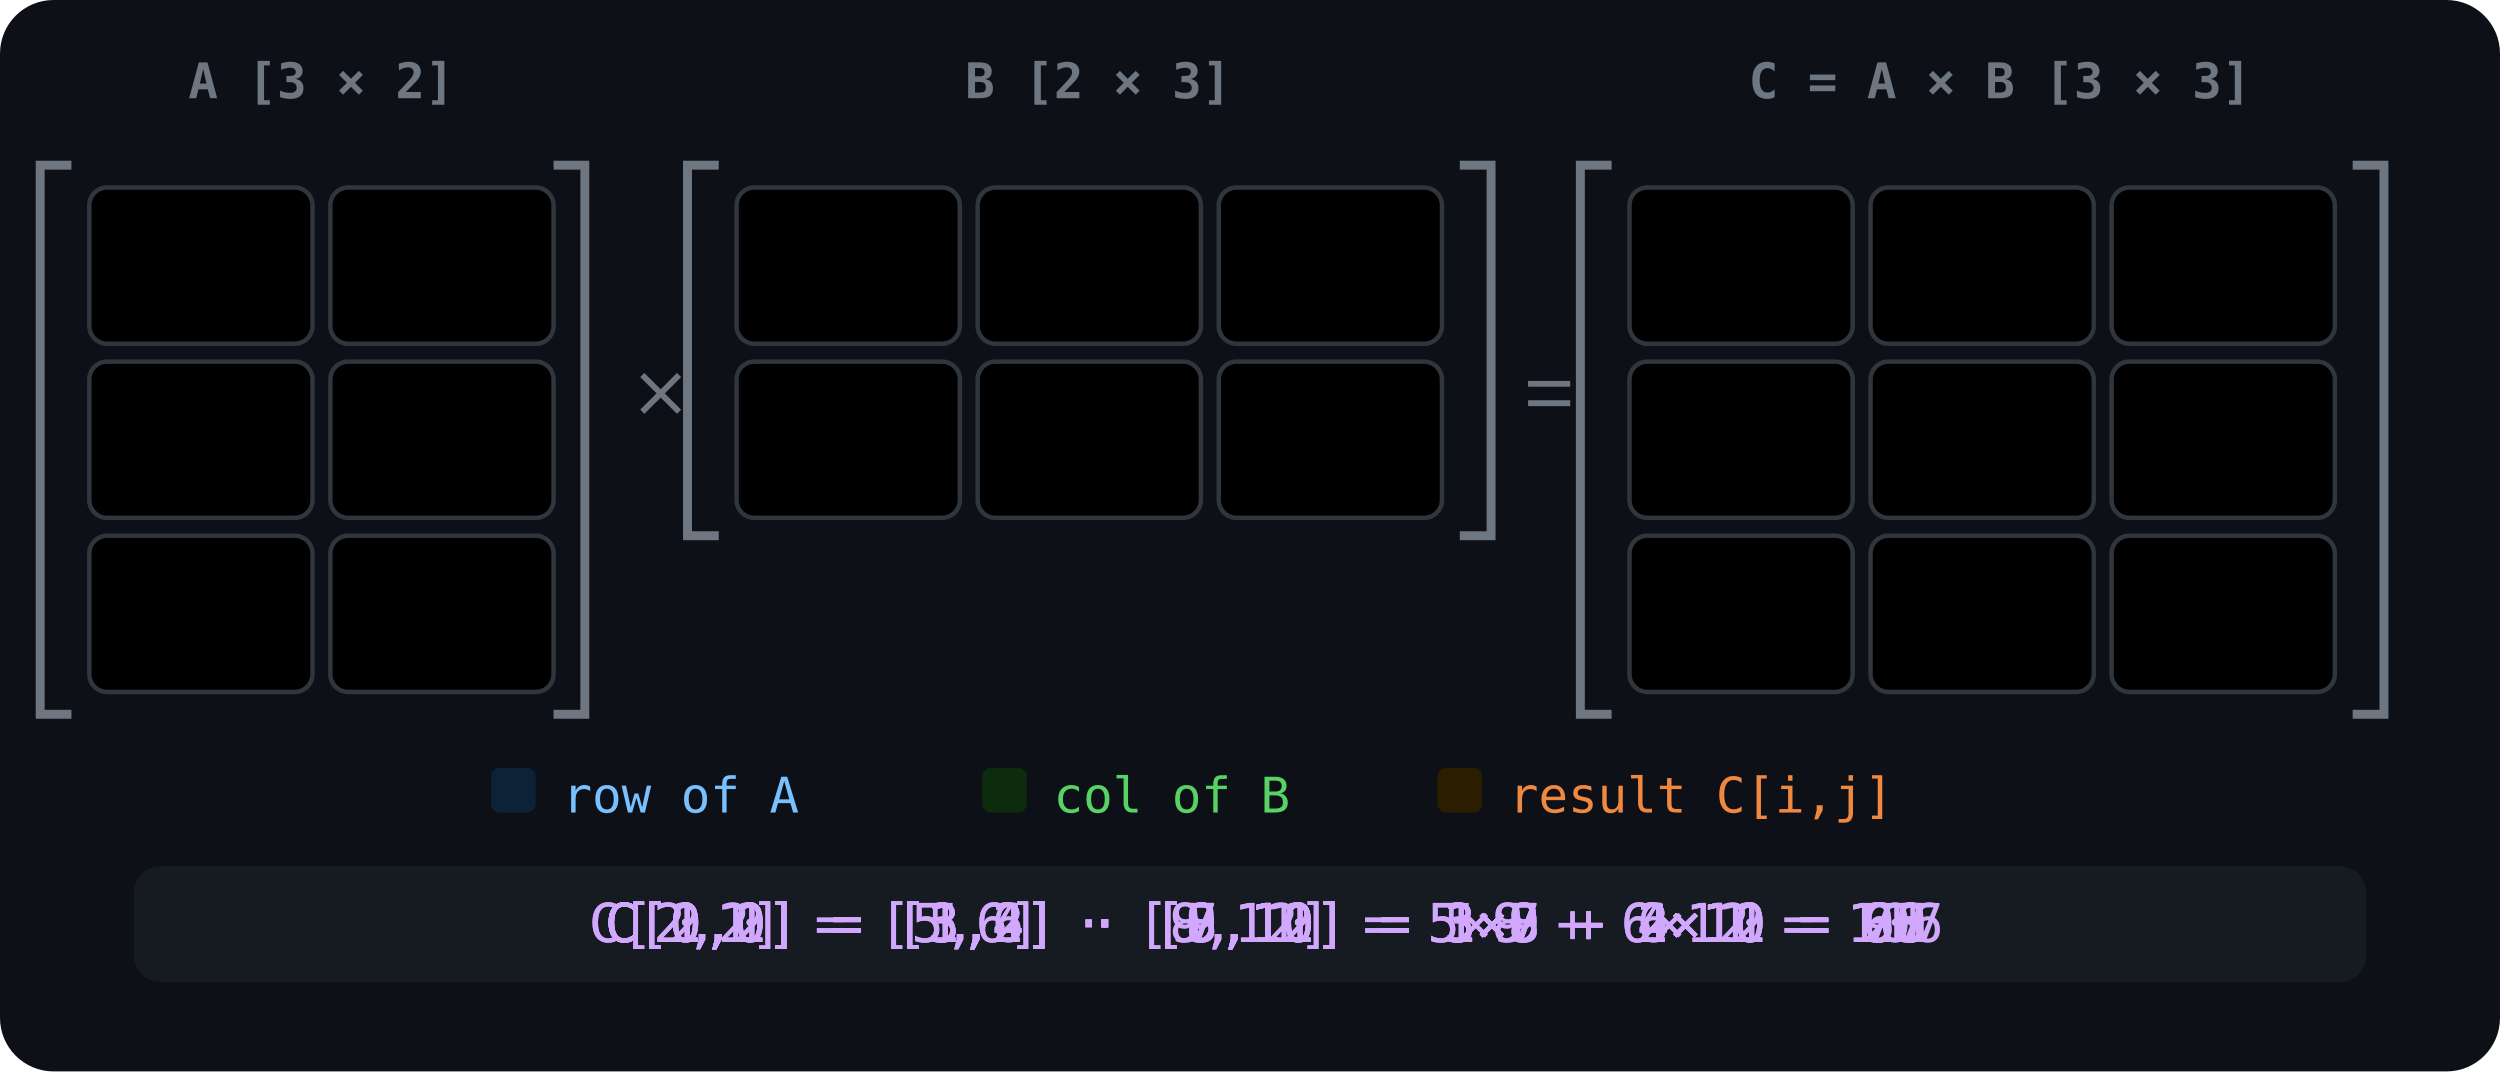
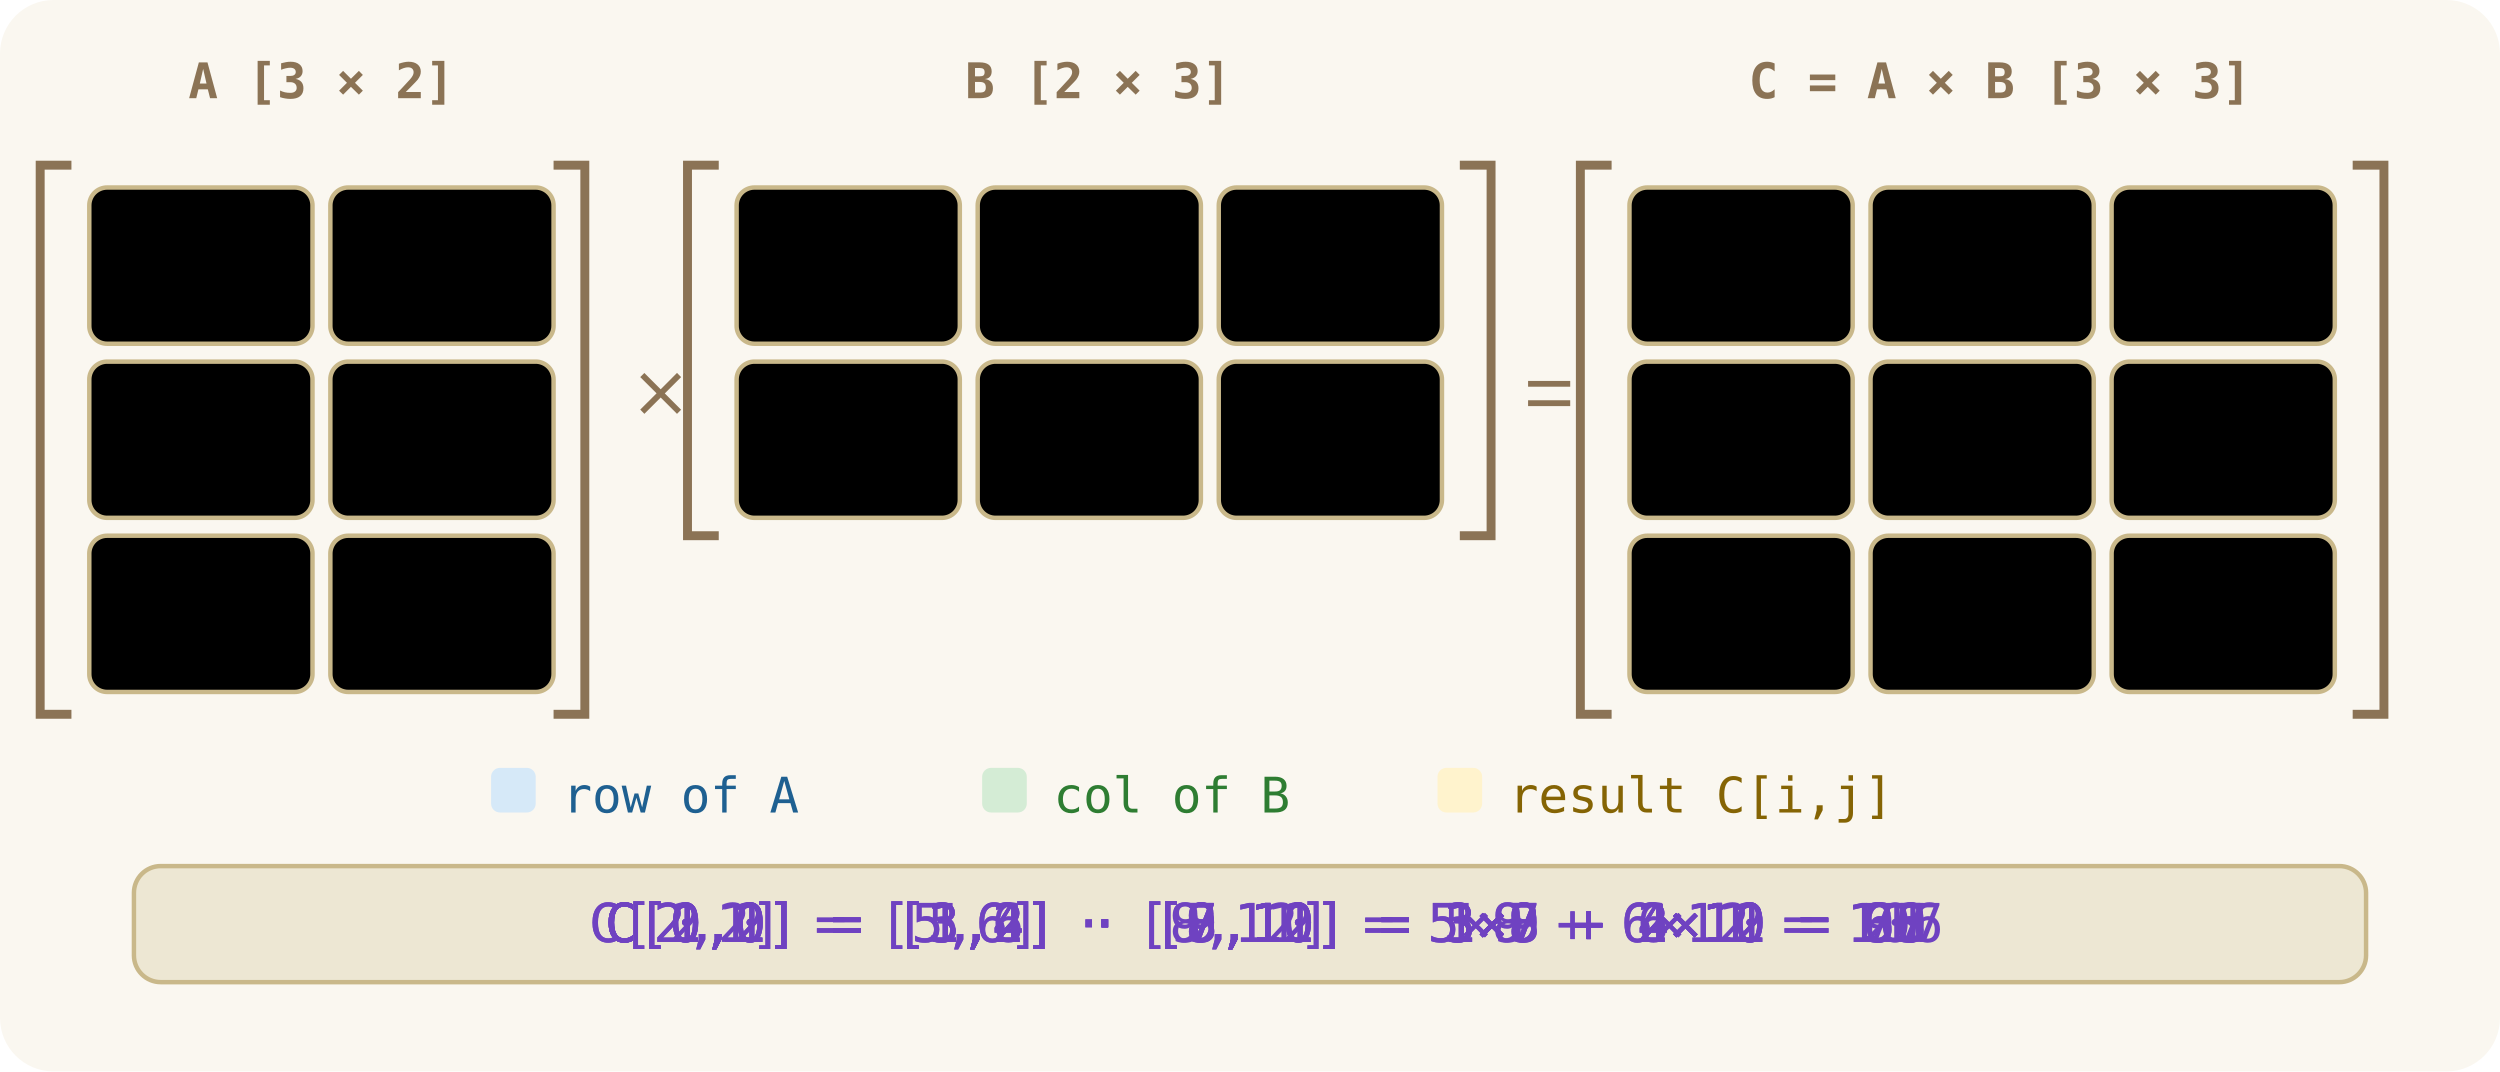
<svg xmlns="http://www.w3.org/2000/svg" viewBox="0 0 560 240" width="560" height="240">
-   <rect width="560" height="240" fill="#0d1117" rx="12" />
-   <text x="72" y="22" text-anchor="middle" fill="#6e7681" font-family="monospace" font-size="11" font-weight="600">A  [3 × 2]</text>
-   <text x="246" y="22" text-anchor="middle" fill="#6e7681" font-family="monospace" font-size="11" font-weight="600">B  [2 × 3]</text>
-   <text x="448" y="22" text-anchor="middle" fill="#6e7681" font-family="monospace" font-size="11" font-weight="600">C = A × B  [3 × 3]</text>
-   <path d="M 16,37 L 9,37 L 9,160 L 16,160" fill="none" stroke="#6e7681" stroke-width="2" />
-   <path d="M 124,37 L 131,37 L 131,160 L 124,160" fill="none" stroke="#6e7681" stroke-width="2" />
-   <path d="M 161,37 L 154,37 L 154,120 L 161,120" fill="none" stroke="#6e7681" stroke-width="2" />
-   <path d="M 327,37 L 334,37 L 334,120 L 327,120" fill="none" stroke="#6e7681" stroke-width="2" />
-   <path d="M 361,37 L 354,37 L 354,160 L 361,160" fill="none" stroke="#6e7681" stroke-width="2" />
-   <path d="M 527,37 L 534,37 L 534,160 L 527,160" fill="none" stroke="#6e7681" stroke-width="2" />
-   <text x="148" y="96" text-anchor="middle" fill="#6e7681" font-family="serif" font-size="22">×</text>
-   <text x="347" y="96" text-anchor="middle" fill="#6e7681" font-family="serif" font-size="22">=</text>
-   <rect x="20" y="42" width="50" height="35" rx="4" stroke="#30363d" stroke-width="1">
-     <animate attributeName="fill" values="#0d2137;#0d2137;#0d2137;#161b22;#161b22;#161b22;#161b22;#161b22;#161b22" keyTimes="0;0.111;0.222;0.333;0.444;0.556;0.667;0.778;0.889" dur="18s" calcMode="discrete" repeatCount="indefinite" />
+   <rect width="560" height="240" fill="#faf7f0" rx="12" />
+   <text x="72" y="22" text-anchor="middle" fill="#8b7355" font-family="monospace" font-size="11" font-weight="600">A  [3 × 2]</text>
+   <text x="246" y="22" text-anchor="middle" fill="#8b7355" font-family="monospace" font-size="11" font-weight="600">B  [2 × 3]</text>
+   <text x="448" y="22" text-anchor="middle" fill="#8b7355" font-family="monospace" font-size="11" font-weight="600">C = A × B  [3 × 3]</text>
+   <path d="M 16,37 L 9,37 L 9,160 L 16,160" fill="none" stroke="#8b7355" stroke-width="2" />
+   <path d="M 124,37 L 131,37 L 131,160 L 124,160" fill="none" stroke="#8b7355" stroke-width="2" />
+   <path d="M 161,37 L 154,37 L 154,120 L 161,120" fill="none" stroke="#8b7355" stroke-width="2" />
+   <path d="M 327,37 L 334,37 L 334,120 L 327,120" fill="none" stroke="#8b7355" stroke-width="2" />
+   <path d="M 361,37 L 354,37 L 354,160 L 361,160" fill="none" stroke="#8b7355" stroke-width="2" />
+   <path d="M 527,37 L 534,37 L 534,160 L 527,160" fill="none" stroke="#8b7355" stroke-width="2" />
+   <text x="148" y="96" text-anchor="middle" fill="#8b7355" font-family="serif" font-size="22">×</text>
+   <text x="347" y="96" text-anchor="middle" fill="#8b7355" font-family="serif" font-size="22">=</text>
+   <rect x="20" y="42" width="50" height="35" rx="4" stroke="#c9b88a" stroke-width="1">
+     <animate attributeName="fill" values="#d6e9f8;#d6e9f8;#d6e9f8;#ffffff;#ffffff;#ffffff;#ffffff;#ffffff;#ffffff" keyTimes="0;0.111;0.222;0.333;0.444;0.556;0.667;0.778;0.889" dur="18s" calcMode="discrete" repeatCount="indefinite" />
  </rect>
  <text x="45" y="64" text-anchor="middle" font-family="monospace" font-size="15" font-weight="600">
-     <animate attributeName="fill" values="#79c0ff;#79c0ff;#79c0ff;#8b949e;#8b949e;#8b949e;#8b949e;#8b949e;#8b949e" keyTimes="0;0.111;0.222;0.333;0.444;0.556;0.667;0.778;0.889" dur="18s" calcMode="discrete" repeatCount="indefinite" />
+     <animate attributeName="fill" values="#1e6091;#1e6091;#1e6091;#2c2416;#2c2416;#2c2416;#2c2416;#2c2416;#2c2416" keyTimes="0;0.111;0.222;0.333;0.444;0.556;0.667;0.778;0.889" dur="18s" calcMode="discrete" repeatCount="indefinite" />
    1
  </text>
-   <rect x="74" y="42" width="50" height="35" rx="4" stroke="#30363d" stroke-width="1">
-     <animate attributeName="fill" values="#0d2137;#0d2137;#0d2137;#161b22;#161b22;#161b22;#161b22;#161b22;#161b22" keyTimes="0;0.111;0.222;0.333;0.444;0.556;0.667;0.778;0.889" dur="18s" calcMode="discrete" repeatCount="indefinite" />
+   <rect x="74" y="42" width="50" height="35" rx="4" stroke="#c9b88a" stroke-width="1">
+     <animate attributeName="fill" values="#d6e9f8;#d6e9f8;#d6e9f8;#ffffff;#ffffff;#ffffff;#ffffff;#ffffff;#ffffff" keyTimes="0;0.111;0.222;0.333;0.444;0.556;0.667;0.778;0.889" dur="18s" calcMode="discrete" repeatCount="indefinite" />
  </rect>
  <text x="99" y="64" text-anchor="middle" font-family="monospace" font-size="15" font-weight="600">
-     <animate attributeName="fill" values="#79c0ff;#79c0ff;#79c0ff;#8b949e;#8b949e;#8b949e;#8b949e;#8b949e;#8b949e" keyTimes="0;0.111;0.222;0.333;0.444;0.556;0.667;0.778;0.889" dur="18s" calcMode="discrete" repeatCount="indefinite" />
+     <animate attributeName="fill" values="#1e6091;#1e6091;#1e6091;#2c2416;#2c2416;#2c2416;#2c2416;#2c2416;#2c2416" keyTimes="0;0.111;0.222;0.333;0.444;0.556;0.667;0.778;0.889" dur="18s" calcMode="discrete" repeatCount="indefinite" />
    2
  </text>
-   <rect x="20" y="81" width="50" height="35" rx="4" stroke="#30363d" stroke-width="1">
-     <animate attributeName="fill" values="#161b22;#161b22;#161b22;#0d2137;#0d2137;#0d2137;#161b22;#161b22;#161b22" keyTimes="0;0.111;0.222;0.333;0.444;0.556;0.667;0.778;0.889" dur="18s" calcMode="discrete" repeatCount="indefinite" />
+   <rect x="20" y="81" width="50" height="35" rx="4" stroke="#c9b88a" stroke-width="1">
+     <animate attributeName="fill" values="#ffffff;#ffffff;#ffffff;#d6e9f8;#d6e9f8;#d6e9f8;#ffffff;#ffffff;#ffffff" keyTimes="0;0.111;0.222;0.333;0.444;0.556;0.667;0.778;0.889" dur="18s" calcMode="discrete" repeatCount="indefinite" />
  </rect>
  <text x="45" y="103" text-anchor="middle" font-family="monospace" font-size="15" font-weight="600">
-     <animate attributeName="fill" values="#8b949e;#8b949e;#8b949e;#79c0ff;#79c0ff;#79c0ff;#8b949e;#8b949e;#8b949e" keyTimes="0;0.111;0.222;0.333;0.444;0.556;0.667;0.778;0.889" dur="18s" calcMode="discrete" repeatCount="indefinite" />
+     <animate attributeName="fill" values="#2c2416;#2c2416;#2c2416;#1e6091;#1e6091;#1e6091;#2c2416;#2c2416;#2c2416" keyTimes="0;0.111;0.222;0.333;0.444;0.556;0.667;0.778;0.889" dur="18s" calcMode="discrete" repeatCount="indefinite" />
    3
  </text>
-   <rect x="74" y="81" width="50" height="35" rx="4" stroke="#30363d" stroke-width="1">
-     <animate attributeName="fill" values="#161b22;#161b22;#161b22;#0d2137;#0d2137;#0d2137;#161b22;#161b22;#161b22" keyTimes="0;0.111;0.222;0.333;0.444;0.556;0.667;0.778;0.889" dur="18s" calcMode="discrete" repeatCount="indefinite" />
+   <rect x="74" y="81" width="50" height="35" rx="4" stroke="#c9b88a" stroke-width="1">
+     <animate attributeName="fill" values="#ffffff;#ffffff;#ffffff;#d6e9f8;#d6e9f8;#d6e9f8;#ffffff;#ffffff;#ffffff" keyTimes="0;0.111;0.222;0.333;0.444;0.556;0.667;0.778;0.889" dur="18s" calcMode="discrete" repeatCount="indefinite" />
  </rect>
  <text x="99" y="103" text-anchor="middle" font-family="monospace" font-size="15" font-weight="600">
-     <animate attributeName="fill" values="#8b949e;#8b949e;#8b949e;#79c0ff;#79c0ff;#79c0ff;#8b949e;#8b949e;#8b949e" keyTimes="0;0.111;0.222;0.333;0.444;0.556;0.667;0.778;0.889" dur="18s" calcMode="discrete" repeatCount="indefinite" />
+     <animate attributeName="fill" values="#2c2416;#2c2416;#2c2416;#1e6091;#1e6091;#1e6091;#2c2416;#2c2416;#2c2416" keyTimes="0;0.111;0.222;0.333;0.444;0.556;0.667;0.778;0.889" dur="18s" calcMode="discrete" repeatCount="indefinite" />
    4
  </text>
-   <rect x="20" y="120" width="50" height="35" rx="4" stroke="#30363d" stroke-width="1">
-     <animate attributeName="fill" values="#161b22;#161b22;#161b22;#161b22;#161b22;#161b22;#0d2137;#0d2137;#0d2137" keyTimes="0;0.111;0.222;0.333;0.444;0.556;0.667;0.778;0.889" dur="18s" calcMode="discrete" repeatCount="indefinite" />
+   <rect x="20" y="120" width="50" height="35" rx="4" stroke="#c9b88a" stroke-width="1">
+     <animate attributeName="fill" values="#ffffff;#ffffff;#ffffff;#ffffff;#ffffff;#ffffff;#d6e9f8;#d6e9f8;#d6e9f8" keyTimes="0;0.111;0.222;0.333;0.444;0.556;0.667;0.778;0.889" dur="18s" calcMode="discrete" repeatCount="indefinite" />
  </rect>
  <text x="45" y="142" text-anchor="middle" font-family="monospace" font-size="15" font-weight="600">
-     <animate attributeName="fill" values="#8b949e;#8b949e;#8b949e;#8b949e;#8b949e;#8b949e;#79c0ff;#79c0ff;#79c0ff" keyTimes="0;0.111;0.222;0.333;0.444;0.556;0.667;0.778;0.889" dur="18s" calcMode="discrete" repeatCount="indefinite" />
+     <animate attributeName="fill" values="#2c2416;#2c2416;#2c2416;#2c2416;#2c2416;#2c2416;#1e6091;#1e6091;#1e6091" keyTimes="0;0.111;0.222;0.333;0.444;0.556;0.667;0.778;0.889" dur="18s" calcMode="discrete" repeatCount="indefinite" />
    5
  </text>
-   <rect x="74" y="120" width="50" height="35" rx="4" stroke="#30363d" stroke-width="1">
-     <animate attributeName="fill" values="#161b22;#161b22;#161b22;#161b22;#161b22;#161b22;#0d2137;#0d2137;#0d2137" keyTimes="0;0.111;0.222;0.333;0.444;0.556;0.667;0.778;0.889" dur="18s" calcMode="discrete" repeatCount="indefinite" />
+   <rect x="74" y="120" width="50" height="35" rx="4" stroke="#c9b88a" stroke-width="1">
+     <animate attributeName="fill" values="#ffffff;#ffffff;#ffffff;#ffffff;#ffffff;#ffffff;#d6e9f8;#d6e9f8;#d6e9f8" keyTimes="0;0.111;0.222;0.333;0.444;0.556;0.667;0.778;0.889" dur="18s" calcMode="discrete" repeatCount="indefinite" />
  </rect>
  <text x="99" y="142" text-anchor="middle" font-family="monospace" font-size="15" font-weight="600">
-     <animate attributeName="fill" values="#8b949e;#8b949e;#8b949e;#8b949e;#8b949e;#8b949e;#79c0ff;#79c0ff;#79c0ff" keyTimes="0;0.111;0.222;0.333;0.444;0.556;0.667;0.778;0.889" dur="18s" calcMode="discrete" repeatCount="indefinite" />
+     <animate attributeName="fill" values="#2c2416;#2c2416;#2c2416;#2c2416;#2c2416;#2c2416;#1e6091;#1e6091;#1e6091" keyTimes="0;0.111;0.222;0.333;0.444;0.556;0.667;0.778;0.889" dur="18s" calcMode="discrete" repeatCount="indefinite" />
    6
  </text>
-   <rect x="165" y="42" width="50" height="35" rx="4" stroke="#30363d" stroke-width="1">
-     <animate attributeName="fill" values="#0d2b0d;#161b22;#161b22;#0d2b0d;#161b22;#161b22;#0d2b0d;#161b22;#161b22" keyTimes="0;0.111;0.222;0.333;0.444;0.556;0.667;0.778;0.889" dur="18s" calcMode="discrete" repeatCount="indefinite" />
+   <rect x="165" y="42" width="50" height="35" rx="4" stroke="#c9b88a" stroke-width="1">
+     <animate attributeName="fill" values="#d4ecd5;#ffffff;#ffffff;#d4ecd5;#ffffff;#ffffff;#d4ecd5;#ffffff;#ffffff" keyTimes="0;0.111;0.222;0.333;0.444;0.556;0.667;0.778;0.889" dur="18s" calcMode="discrete" repeatCount="indefinite" />
  </rect>
  <text x="190" y="64" text-anchor="middle" font-family="monospace" font-size="15" font-weight="600">
-     <animate attributeName="fill" values="#56d364;#8b949e;#8b949e;#56d364;#8b949e;#8b949e;#56d364;#8b949e;#8b949e" keyTimes="0;0.111;0.222;0.333;0.444;0.556;0.667;0.778;0.889" dur="18s" calcMode="discrete" repeatCount="indefinite" />
+     <animate attributeName="fill" values="#2e7d32;#2c2416;#2c2416;#2e7d32;#2c2416;#2c2416;#2e7d32;#2c2416;#2c2416" keyTimes="0;0.111;0.222;0.333;0.444;0.556;0.667;0.778;0.889" dur="18s" calcMode="discrete" repeatCount="indefinite" />
    7
  </text>
-   <rect x="219" y="42" width="50" height="35" rx="4" stroke="#30363d" stroke-width="1">
-     <animate attributeName="fill" values="#161b22;#0d2b0d;#161b22;#161b22;#0d2b0d;#161b22;#161b22;#0d2b0d;#161b22" keyTimes="0;0.111;0.222;0.333;0.444;0.556;0.667;0.778;0.889" dur="18s" calcMode="discrete" repeatCount="indefinite" />
+   <rect x="219" y="42" width="50" height="35" rx="4" stroke="#c9b88a" stroke-width="1">
+     <animate attributeName="fill" values="#ffffff;#d4ecd5;#ffffff;#ffffff;#d4ecd5;#ffffff;#ffffff;#d4ecd5;#ffffff" keyTimes="0;0.111;0.222;0.333;0.444;0.556;0.667;0.778;0.889" dur="18s" calcMode="discrete" repeatCount="indefinite" />
  </rect>
  <text x="244" y="64" text-anchor="middle" font-family="monospace" font-size="15" font-weight="600">
-     <animate attributeName="fill" values="#8b949e;#56d364;#8b949e;#8b949e;#56d364;#8b949e;#8b949e;#56d364;#8b949e" keyTimes="0;0.111;0.222;0.333;0.444;0.556;0.667;0.778;0.889" dur="18s" calcMode="discrete" repeatCount="indefinite" />
+     <animate attributeName="fill" values="#2c2416;#2e7d32;#2c2416;#2c2416;#2e7d32;#2c2416;#2c2416;#2e7d32;#2c2416" keyTimes="0;0.111;0.222;0.333;0.444;0.556;0.667;0.778;0.889" dur="18s" calcMode="discrete" repeatCount="indefinite" />
    8
  </text>
-   <rect x="273" y="42" width="50" height="35" rx="4" stroke="#30363d" stroke-width="1">
-     <animate attributeName="fill" values="#161b22;#161b22;#0d2b0d;#161b22;#161b22;#0d2b0d;#161b22;#161b22;#0d2b0d" keyTimes="0;0.111;0.222;0.333;0.444;0.556;0.667;0.778;0.889" dur="18s" calcMode="discrete" repeatCount="indefinite" />
+   <rect x="273" y="42" width="50" height="35" rx="4" stroke="#c9b88a" stroke-width="1">
+     <animate attributeName="fill" values="#ffffff;#ffffff;#d4ecd5;#ffffff;#ffffff;#d4ecd5;#ffffff;#ffffff;#d4ecd5" keyTimes="0;0.111;0.222;0.333;0.444;0.556;0.667;0.778;0.889" dur="18s" calcMode="discrete" repeatCount="indefinite" />
  </rect>
  <text x="298" y="64" text-anchor="middle" font-family="monospace" font-size="15" font-weight="600">
-     <animate attributeName="fill" values="#8b949e;#8b949e;#56d364;#8b949e;#8b949e;#56d364;#8b949e;#8b949e;#56d364" keyTimes="0;0.111;0.222;0.333;0.444;0.556;0.667;0.778;0.889" dur="18s" calcMode="discrete" repeatCount="indefinite" />
+     <animate attributeName="fill" values="#2c2416;#2c2416;#2e7d32;#2c2416;#2c2416;#2e7d32;#2c2416;#2c2416;#2e7d32" keyTimes="0;0.111;0.222;0.333;0.444;0.556;0.667;0.778;0.889" dur="18s" calcMode="discrete" repeatCount="indefinite" />
    9
  </text>
-   <rect x="165" y="81" width="50" height="35" rx="4" stroke="#30363d" stroke-width="1">
-     <animate attributeName="fill" values="#0d2b0d;#161b22;#161b22;#0d2b0d;#161b22;#161b22;#0d2b0d;#161b22;#161b22" keyTimes="0;0.111;0.222;0.333;0.444;0.556;0.667;0.778;0.889" dur="18s" calcMode="discrete" repeatCount="indefinite" />
+   <rect x="165" y="81" width="50" height="35" rx="4" stroke="#c9b88a" stroke-width="1">
+     <animate attributeName="fill" values="#d4ecd5;#ffffff;#ffffff;#d4ecd5;#ffffff;#ffffff;#d4ecd5;#ffffff;#ffffff" keyTimes="0;0.111;0.222;0.333;0.444;0.556;0.667;0.778;0.889" dur="18s" calcMode="discrete" repeatCount="indefinite" />
  </rect>
  <text x="190" y="103" text-anchor="middle" font-family="monospace" font-size="15" font-weight="600">
-     <animate attributeName="fill" values="#56d364;#8b949e;#8b949e;#56d364;#8b949e;#8b949e;#56d364;#8b949e;#8b949e" keyTimes="0;0.111;0.222;0.333;0.444;0.556;0.667;0.778;0.889" dur="18s" calcMode="discrete" repeatCount="indefinite" />
+     <animate attributeName="fill" values="#2e7d32;#2c2416;#2c2416;#2e7d32;#2c2416;#2c2416;#2e7d32;#2c2416;#2c2416" keyTimes="0;0.111;0.222;0.333;0.444;0.556;0.667;0.778;0.889" dur="18s" calcMode="discrete" repeatCount="indefinite" />
    10
  </text>
-   <rect x="219" y="81" width="50" height="35" rx="4" stroke="#30363d" stroke-width="1">
-     <animate attributeName="fill" values="#161b22;#0d2b0d;#161b22;#161b22;#0d2b0d;#161b22;#161b22;#0d2b0d;#161b22" keyTimes="0;0.111;0.222;0.333;0.444;0.556;0.667;0.778;0.889" dur="18s" calcMode="discrete" repeatCount="indefinite" />
+   <rect x="219" y="81" width="50" height="35" rx="4" stroke="#c9b88a" stroke-width="1">
+     <animate attributeName="fill" values="#ffffff;#d4ecd5;#ffffff;#ffffff;#d4ecd5;#ffffff;#ffffff;#d4ecd5;#ffffff" keyTimes="0;0.111;0.222;0.333;0.444;0.556;0.667;0.778;0.889" dur="18s" calcMode="discrete" repeatCount="indefinite" />
  </rect>
  <text x="244" y="103" text-anchor="middle" font-family="monospace" font-size="15" font-weight="600">
-     <animate attributeName="fill" values="#8b949e;#56d364;#8b949e;#8b949e;#56d364;#8b949e;#8b949e;#56d364;#8b949e" keyTimes="0;0.111;0.222;0.333;0.444;0.556;0.667;0.778;0.889" dur="18s" calcMode="discrete" repeatCount="indefinite" />
+     <animate attributeName="fill" values="#2c2416;#2e7d32;#2c2416;#2c2416;#2e7d32;#2c2416;#2c2416;#2e7d32;#2c2416" keyTimes="0;0.111;0.222;0.333;0.444;0.556;0.667;0.778;0.889" dur="18s" calcMode="discrete" repeatCount="indefinite" />
    11
  </text>
-   <rect x="273" y="81" width="50" height="35" rx="4" stroke="#30363d" stroke-width="1">
-     <animate attributeName="fill" values="#161b22;#161b22;#0d2b0d;#161b22;#161b22;#0d2b0d;#161b22;#161b22;#0d2b0d" keyTimes="0;0.111;0.222;0.333;0.444;0.556;0.667;0.778;0.889" dur="18s" calcMode="discrete" repeatCount="indefinite" />
+   <rect x="273" y="81" width="50" height="35" rx="4" stroke="#c9b88a" stroke-width="1">
+     <animate attributeName="fill" values="#ffffff;#ffffff;#d4ecd5;#ffffff;#ffffff;#d4ecd5;#ffffff;#ffffff;#d4ecd5" keyTimes="0;0.111;0.222;0.333;0.444;0.556;0.667;0.778;0.889" dur="18s" calcMode="discrete" repeatCount="indefinite" />
  </rect>
  <text x="298" y="103" text-anchor="middle" font-family="monospace" font-size="15" font-weight="600">
-     <animate attributeName="fill" values="#8b949e;#8b949e;#56d364;#8b949e;#8b949e;#56d364;#8b949e;#8b949e;#56d364" keyTimes="0;0.111;0.222;0.333;0.444;0.556;0.667;0.778;0.889" dur="18s" calcMode="discrete" repeatCount="indefinite" />
+     <animate attributeName="fill" values="#2c2416;#2c2416;#2e7d32;#2c2416;#2c2416;#2e7d32;#2c2416;#2c2416;#2e7d32" keyTimes="0;0.111;0.222;0.333;0.444;0.556;0.667;0.778;0.889" dur="18s" calcMode="discrete" repeatCount="indefinite" />
    12
  </text>
-   <rect x="365" y="42" width="50" height="35" rx="4" stroke="#30363d" stroke-width="1">
-     <animate attributeName="fill" values="#2b1e00;#161b22;#161b22;#161b22;#161b22;#161b22;#161b22;#161b22;#161b22" keyTimes="0;0.111;0.222;0.333;0.444;0.556;0.667;0.778;0.889" dur="18s" calcMode="discrete" repeatCount="indefinite" />
+   <rect x="365" y="42" width="50" height="35" rx="4" stroke="#c9b88a" stroke-width="1">
+     <animate attributeName="fill" values="#fff3cd;#ffffff;#ffffff;#ffffff;#ffffff;#ffffff;#ffffff;#ffffff;#ffffff" keyTimes="0;0.111;0.222;0.333;0.444;0.556;0.667;0.778;0.889" dur="18s" calcMode="discrete" repeatCount="indefinite" />
  </rect>
  <text x="390" y="64" text-anchor="middle" font-family="monospace" font-size="14" font-weight="600">
-     <animate attributeName="fill" values="#f0883e;#8b949e;#8b949e;#8b949e;#8b949e;#8b949e;#8b949e;#8b949e;#8b949e" keyTimes="0;0.111;0.222;0.333;0.444;0.556;0.667;0.778;0.889" dur="18s" calcMode="discrete" repeatCount="indefinite" />
+     <animate attributeName="fill" values="#856404;#2c2416;#2c2416;#2c2416;#2c2416;#2c2416;#2c2416;#2c2416;#2c2416" keyTimes="0;0.111;0.222;0.333;0.444;0.556;0.667;0.778;0.889" dur="18s" calcMode="discrete" repeatCount="indefinite" />
    27
  </text>
-   <rect x="419" y="42" width="50" height="35" rx="4" stroke="#30363d" stroke-width="1">
-     <animate attributeName="fill" values="#161b22;#2b1e00;#161b22;#161b22;#161b22;#161b22;#161b22;#161b22;#161b22" keyTimes="0;0.111;0.222;0.333;0.444;0.556;0.667;0.778;0.889" dur="18s" calcMode="discrete" repeatCount="indefinite" />
+   <rect x="419" y="42" width="50" height="35" rx="4" stroke="#c9b88a" stroke-width="1">
+     <animate attributeName="fill" values="#ffffff;#fff3cd;#ffffff;#ffffff;#ffffff;#ffffff;#ffffff;#ffffff;#ffffff" keyTimes="0;0.111;0.222;0.333;0.444;0.556;0.667;0.778;0.889" dur="18s" calcMode="discrete" repeatCount="indefinite" />
  </rect>
  <text x="444" y="64" text-anchor="middle" font-family="monospace" font-size="14" font-weight="600">
-     <animate attributeName="fill" values="#8b949e;#f0883e;#8b949e;#8b949e;#8b949e;#8b949e;#8b949e;#8b949e;#8b949e" keyTimes="0;0.111;0.222;0.333;0.444;0.556;0.667;0.778;0.889" dur="18s" calcMode="discrete" repeatCount="indefinite" />
+     <animate attributeName="fill" values="#2c2416;#856404;#2c2416;#2c2416;#2c2416;#2c2416;#2c2416;#2c2416;#2c2416" keyTimes="0;0.111;0.222;0.333;0.444;0.556;0.667;0.778;0.889" dur="18s" calcMode="discrete" repeatCount="indefinite" />
    30
  </text>
-   <rect x="473" y="42" width="50" height="35" rx="4" stroke="#30363d" stroke-width="1">
-     <animate attributeName="fill" values="#161b22;#161b22;#2b1e00;#161b22;#161b22;#161b22;#161b22;#161b22;#161b22" keyTimes="0;0.111;0.222;0.333;0.444;0.556;0.667;0.778;0.889" dur="18s" calcMode="discrete" repeatCount="indefinite" />
+   <rect x="473" y="42" width="50" height="35" rx="4" stroke="#c9b88a" stroke-width="1">
+     <animate attributeName="fill" values="#ffffff;#ffffff;#fff3cd;#ffffff;#ffffff;#ffffff;#ffffff;#ffffff;#ffffff" keyTimes="0;0.111;0.222;0.333;0.444;0.556;0.667;0.778;0.889" dur="18s" calcMode="discrete" repeatCount="indefinite" />
  </rect>
  <text x="498" y="64" text-anchor="middle" font-family="monospace" font-size="14" font-weight="600">
-     <animate attributeName="fill" values="#8b949e;#8b949e;#f0883e;#8b949e;#8b949e;#8b949e;#8b949e;#8b949e;#8b949e" keyTimes="0;0.111;0.222;0.333;0.444;0.556;0.667;0.778;0.889" dur="18s" calcMode="discrete" repeatCount="indefinite" />
+     <animate attributeName="fill" values="#2c2416;#2c2416;#856404;#2c2416;#2c2416;#2c2416;#2c2416;#2c2416;#2c2416" keyTimes="0;0.111;0.222;0.333;0.444;0.556;0.667;0.778;0.889" dur="18s" calcMode="discrete" repeatCount="indefinite" />
    33
  </text>
-   <rect x="365" y="81" width="50" height="35" rx="4" stroke="#30363d" stroke-width="1">
-     <animate attributeName="fill" values="#161b22;#161b22;#161b22;#2b1e00;#161b22;#161b22;#161b22;#161b22;#161b22" keyTimes="0;0.111;0.222;0.333;0.444;0.556;0.667;0.778;0.889" dur="18s" calcMode="discrete" repeatCount="indefinite" />
+   <rect x="365" y="81" width="50" height="35" rx="4" stroke="#c9b88a" stroke-width="1">
+     <animate attributeName="fill" values="#ffffff;#ffffff;#ffffff;#fff3cd;#ffffff;#ffffff;#ffffff;#ffffff;#ffffff" keyTimes="0;0.111;0.222;0.333;0.444;0.556;0.667;0.778;0.889" dur="18s" calcMode="discrete" repeatCount="indefinite" />
  </rect>
  <text x="390" y="103" text-anchor="middle" font-family="monospace" font-size="14" font-weight="600">
-     <animate attributeName="fill" values="#8b949e;#8b949e;#8b949e;#f0883e;#8b949e;#8b949e;#8b949e;#8b949e;#8b949e" keyTimes="0;0.111;0.222;0.333;0.444;0.556;0.667;0.778;0.889" dur="18s" calcMode="discrete" repeatCount="indefinite" />
+     <animate attributeName="fill" values="#2c2416;#2c2416;#2c2416;#856404;#2c2416;#2c2416;#2c2416;#2c2416;#2c2416" keyTimes="0;0.111;0.222;0.333;0.444;0.556;0.667;0.778;0.889" dur="18s" calcMode="discrete" repeatCount="indefinite" />
    61
  </text>
-   <rect x="419" y="81" width="50" height="35" rx="4" stroke="#30363d" stroke-width="1">
-     <animate attributeName="fill" values="#161b22;#161b22;#161b22;#161b22;#2b1e00;#161b22;#161b22;#161b22;#161b22" keyTimes="0;0.111;0.222;0.333;0.444;0.556;0.667;0.778;0.889" dur="18s" calcMode="discrete" repeatCount="indefinite" />
+   <rect x="419" y="81" width="50" height="35" rx="4" stroke="#c9b88a" stroke-width="1">
+     <animate attributeName="fill" values="#ffffff;#ffffff;#ffffff;#ffffff;#fff3cd;#ffffff;#ffffff;#ffffff;#ffffff" keyTimes="0;0.111;0.222;0.333;0.444;0.556;0.667;0.778;0.889" dur="18s" calcMode="discrete" repeatCount="indefinite" />
  </rect>
  <text x="444" y="103" text-anchor="middle" font-family="monospace" font-size="14" font-weight="600">
-     <animate attributeName="fill" values="#8b949e;#8b949e;#8b949e;#8b949e;#f0883e;#8b949e;#8b949e;#8b949e;#8b949e" keyTimes="0;0.111;0.222;0.333;0.444;0.556;0.667;0.778;0.889" dur="18s" calcMode="discrete" repeatCount="indefinite" />
+     <animate attributeName="fill" values="#2c2416;#2c2416;#2c2416;#2c2416;#856404;#2c2416;#2c2416;#2c2416;#2c2416" keyTimes="0;0.111;0.222;0.333;0.444;0.556;0.667;0.778;0.889" dur="18s" calcMode="discrete" repeatCount="indefinite" />
    68
  </text>
-   <rect x="473" y="81" width="50" height="35" rx="4" stroke="#30363d" stroke-width="1">
-     <animate attributeName="fill" values="#161b22;#161b22;#161b22;#161b22;#161b22;#2b1e00;#161b22;#161b22;#161b22" keyTimes="0;0.111;0.222;0.333;0.444;0.556;0.667;0.778;0.889" dur="18s" calcMode="discrete" repeatCount="indefinite" />
+   <rect x="473" y="81" width="50" height="35" rx="4" stroke="#c9b88a" stroke-width="1">
+     <animate attributeName="fill" values="#ffffff;#ffffff;#ffffff;#ffffff;#ffffff;#fff3cd;#ffffff;#ffffff;#ffffff" keyTimes="0;0.111;0.222;0.333;0.444;0.556;0.667;0.778;0.889" dur="18s" calcMode="discrete" repeatCount="indefinite" />
  </rect>
  <text x="498" y="103" text-anchor="middle" font-family="monospace" font-size="14" font-weight="600">
-     <animate attributeName="fill" values="#8b949e;#8b949e;#8b949e;#8b949e;#8b949e;#f0883e;#8b949e;#8b949e;#8b949e" keyTimes="0;0.111;0.222;0.333;0.444;0.556;0.667;0.778;0.889" dur="18s" calcMode="discrete" repeatCount="indefinite" />
+     <animate attributeName="fill" values="#2c2416;#2c2416;#2c2416;#2c2416;#2c2416;#856404;#2c2416;#2c2416;#2c2416" keyTimes="0;0.111;0.222;0.333;0.444;0.556;0.667;0.778;0.889" dur="18s" calcMode="discrete" repeatCount="indefinite" />
    75
  </text>
-   <rect x="365" y="120" width="50" height="35" rx="4" stroke="#30363d" stroke-width="1">
-     <animate attributeName="fill" values="#161b22;#161b22;#161b22;#161b22;#161b22;#161b22;#2b1e00;#161b22;#161b22" keyTimes="0;0.111;0.222;0.333;0.444;0.556;0.667;0.778;0.889" dur="18s" calcMode="discrete" repeatCount="indefinite" />
+   <rect x="365" y="120" width="50" height="35" rx="4" stroke="#c9b88a" stroke-width="1">
+     <animate attributeName="fill" values="#ffffff;#ffffff;#ffffff;#ffffff;#ffffff;#ffffff;#fff3cd;#ffffff;#ffffff" keyTimes="0;0.111;0.222;0.333;0.444;0.556;0.667;0.778;0.889" dur="18s" calcMode="discrete" repeatCount="indefinite" />
  </rect>
  <text x="390" y="142" text-anchor="middle" font-family="monospace" font-size="14" font-weight="600">
-     <animate attributeName="fill" values="#8b949e;#8b949e;#8b949e;#8b949e;#8b949e;#8b949e;#f0883e;#8b949e;#8b949e" keyTimes="0;0.111;0.222;0.333;0.444;0.556;0.667;0.778;0.889" dur="18s" calcMode="discrete" repeatCount="indefinite" />
+     <animate attributeName="fill" values="#2c2416;#2c2416;#2c2416;#2c2416;#2c2416;#2c2416;#856404;#2c2416;#2c2416" keyTimes="0;0.111;0.222;0.333;0.444;0.556;0.667;0.778;0.889" dur="18s" calcMode="discrete" repeatCount="indefinite" />
    95
  </text>
-   <rect x="419" y="120" width="50" height="35" rx="4" stroke="#30363d" stroke-width="1">
-     <animate attributeName="fill" values="#161b22;#161b22;#161b22;#161b22;#161b22;#161b22;#161b22;#2b1e00;#161b22" keyTimes="0;0.111;0.222;0.333;0.444;0.556;0.667;0.778;0.889" dur="18s" calcMode="discrete" repeatCount="indefinite" />
+   <rect x="419" y="120" width="50" height="35" rx="4" stroke="#c9b88a" stroke-width="1">
+     <animate attributeName="fill" values="#ffffff;#ffffff;#ffffff;#ffffff;#ffffff;#ffffff;#ffffff;#fff3cd;#ffffff" keyTimes="0;0.111;0.222;0.333;0.444;0.556;0.667;0.778;0.889" dur="18s" calcMode="discrete" repeatCount="indefinite" />
  </rect>
  <text x="444" y="142" text-anchor="middle" font-family="monospace" font-size="14" font-weight="600">
-     <animate attributeName="fill" values="#8b949e;#8b949e;#8b949e;#8b949e;#8b949e;#8b949e;#8b949e;#f0883e;#8b949e" keyTimes="0;0.111;0.222;0.333;0.444;0.556;0.667;0.778;0.889" dur="18s" calcMode="discrete" repeatCount="indefinite" />
+     <animate attributeName="fill" values="#2c2416;#2c2416;#2c2416;#2c2416;#2c2416;#2c2416;#2c2416;#856404;#2c2416" keyTimes="0;0.111;0.222;0.333;0.444;0.556;0.667;0.778;0.889" dur="18s" calcMode="discrete" repeatCount="indefinite" />
    106
  </text>
-   <rect x="473" y="120" width="50" height="35" rx="4" stroke="#30363d" stroke-width="1">
-     <animate attributeName="fill" values="#161b22;#161b22;#161b22;#161b22;#161b22;#161b22;#161b22;#161b22;#2b1e00" keyTimes="0;0.111;0.222;0.333;0.444;0.556;0.667;0.778;0.889" dur="18s" calcMode="discrete" repeatCount="indefinite" />
+   <rect x="473" y="120" width="50" height="35" rx="4" stroke="#c9b88a" stroke-width="1">
+     <animate attributeName="fill" values="#ffffff;#ffffff;#ffffff;#ffffff;#ffffff;#ffffff;#ffffff;#ffffff;#fff3cd" keyTimes="0;0.111;0.222;0.333;0.444;0.556;0.667;0.778;0.889" dur="18s" calcMode="discrete" repeatCount="indefinite" />
  </rect>
  <text x="498" y="142" text-anchor="middle" font-family="monospace" font-size="14" font-weight="600">
-     <animate attributeName="fill" values="#8b949e;#8b949e;#8b949e;#8b949e;#8b949e;#8b949e;#8b949e;#8b949e;#f0883e" keyTimes="0;0.111;0.222;0.333;0.444;0.556;0.667;0.778;0.889" dur="18s" calcMode="discrete" repeatCount="indefinite" />
+     <animate attributeName="fill" values="#2c2416;#2c2416;#2c2416;#2c2416;#2c2416;#2c2416;#2c2416;#2c2416;#856404" keyTimes="0;0.111;0.222;0.333;0.444;0.556;0.667;0.778;0.889" dur="18s" calcMode="discrete" repeatCount="indefinite" />
    117
  </text>
-   <rect x="110" y="172" width="10" height="10" rx="2" fill="#0d2137" />
-   <text x="126" y="182" fill="#79c0ff" font-family="monospace" font-size="11">row of A</text>
-   <rect x="220" y="172" width="10" height="10" rx="2" fill="#0d2b0d" />
-   <text x="236" y="182" fill="#56d364" font-family="monospace" font-size="11">col of B</text>
-   <rect x="322" y="172" width="10" height="10" rx="2" fill="#2b1e00" />
-   <text x="338" y="182" fill="#f0883e" font-family="monospace" font-size="11">result C[i,j]</text>
-   <rect x="30" y="194" width="500" height="26" rx="6" fill="#161b22" />
-   <text x="280" y="211" text-anchor="middle" font-family="monospace" font-size="12" fill="#d2a8ff">
+   <rect x="110" y="172" width="10" height="10" rx="2" fill="#d6e9f8" />
+   <text x="126" y="182" fill="#1e6091" font-family="monospace" font-size="11">row of A</text>
+   <rect x="220" y="172" width="10" height="10" rx="2" fill="#d4ecd5" />
+   <text x="236" y="182" fill="#2e7d32" font-family="monospace" font-size="11">col of B</text>
+   <rect x="322" y="172" width="10" height="10" rx="2" fill="#fff3cd" />
+   <text x="338" y="182" fill="#856404" font-family="monospace" font-size="11">result C[i,j]</text>
+   <rect x="30" y="194" width="500" height="26" rx="6" fill="#ede7d3" stroke="#c9b88a" stroke-width="1" />
+   <text x="280" y="211" text-anchor="middle" font-family="monospace" font-size="12" fill="#6f42c1">
    <animate attributeName="opacity" values="1;0;0;0;0;0;0;0;0" keyTimes="0;0.111;0.222;0.333;0.444;0.556;0.667;0.778;0.889" dur="18s" calcMode="discrete" repeatCount="indefinite" />
    C[0,0]  =  [1,2] · [7,10]  =  1×7 + 2×10  =  27
  </text>
-   <text x="280" y="211" text-anchor="middle" font-family="monospace" font-size="12" fill="#d2a8ff">
+   <text x="280" y="211" text-anchor="middle" font-family="monospace" font-size="12" fill="#6f42c1">
    <animate attributeName="opacity" values="0;1;0;0;0;0;0;0;0" keyTimes="0;0.111;0.222;0.333;0.444;0.556;0.667;0.778;0.889" dur="18s" calcMode="discrete" repeatCount="indefinite" />
    C[0,1]  =  [1,2] · [8,11]  =  1×8 + 2×11  =  30
  </text>
-   <text x="280" y="211" text-anchor="middle" font-family="monospace" font-size="12" fill="#d2a8ff">
+   <text x="280" y="211" text-anchor="middle" font-family="monospace" font-size="12" fill="#6f42c1">
    <animate attributeName="opacity" values="0;0;1;0;0;0;0;0;0" keyTimes="0;0.111;0.222;0.333;0.444;0.556;0.667;0.778;0.889" dur="18s" calcMode="discrete" repeatCount="indefinite" />
    C[0,2]  =  [1,2] · [9,12]  =  1×9 + 2×12  =  33
  </text>
-   <text x="280" y="211" text-anchor="middle" font-family="monospace" font-size="12" fill="#d2a8ff">
+   <text x="280" y="211" text-anchor="middle" font-family="monospace" font-size="12" fill="#6f42c1">
    <animate attributeName="opacity" values="0;0;0;1;0;0;0;0;0" keyTimes="0;0.111;0.222;0.333;0.444;0.556;0.667;0.778;0.889" dur="18s" calcMode="discrete" repeatCount="indefinite" />
    C[1,0]  =  [3,4] · [7,10]  =  3×7 + 4×10  =  61
  </text>
-   <text x="280" y="211" text-anchor="middle" font-family="monospace" font-size="12" fill="#d2a8ff">
+   <text x="280" y="211" text-anchor="middle" font-family="monospace" font-size="12" fill="#6f42c1">
    <animate attributeName="opacity" values="0;0;0;0;1;0;0;0;0" keyTimes="0;0.111;0.222;0.333;0.444;0.556;0.667;0.778;0.889" dur="18s" calcMode="discrete" repeatCount="indefinite" />
    C[1,1]  =  [3,4] · [8,11]  =  3×8 + 4×11  =  68
  </text>
-   <text x="280" y="211" text-anchor="middle" font-family="monospace" font-size="12" fill="#d2a8ff">
+   <text x="280" y="211" text-anchor="middle" font-family="monospace" font-size="12" fill="#6f42c1">
    <animate attributeName="opacity" values="0;0;0;0;0;1;0;0;0" keyTimes="0;0.111;0.222;0.333;0.444;0.556;0.667;0.778;0.889" dur="18s" calcMode="discrete" repeatCount="indefinite" />
    C[1,2]  =  [3,4] · [9,12]  =  3×9 + 4×12  =  75
  </text>
-   <text x="280" y="211" text-anchor="middle" font-family="monospace" font-size="12" fill="#d2a8ff">
+   <text x="280" y="211" text-anchor="middle" font-family="monospace" font-size="12" fill="#6f42c1">
    <animate attributeName="opacity" values="0;0;0;0;0;0;1;0;0" keyTimes="0;0.111;0.222;0.333;0.444;0.556;0.667;0.778;0.889" dur="18s" calcMode="discrete" repeatCount="indefinite" />
    C[2,0]  =  [5,6] · [7,10]  =  5×7 + 6×10  =  95
  </text>
-   <text x="280" y="211" text-anchor="middle" font-family="monospace" font-size="12" fill="#d2a8ff">
+   <text x="280" y="211" text-anchor="middle" font-family="monospace" font-size="12" fill="#6f42c1">
    <animate attributeName="opacity" values="0;0;0;0;0;0;0;1;0" keyTimes="0;0.111;0.222;0.333;0.444;0.556;0.667;0.778;0.889" dur="18s" calcMode="discrete" repeatCount="indefinite" />
    C[2,1]  =  [5,6] · [8,11]  =  5×8 + 6×11  =  106
  </text>
-   <text x="280" y="211" text-anchor="middle" font-family="monospace" font-size="12" fill="#d2a8ff">
+   <text x="280" y="211" text-anchor="middle" font-family="monospace" font-size="12" fill="#6f42c1">
    <animate attributeName="opacity" values="0;0;0;0;0;0;0;0;1" keyTimes="0;0.111;0.222;0.333;0.444;0.556;0.667;0.778;0.889" dur="18s" calcMode="discrete" repeatCount="indefinite" />
    C[2,2]  =  [5,6] · [9,12]  =  5×9 + 6×12  =  117
  </text>
</svg>
